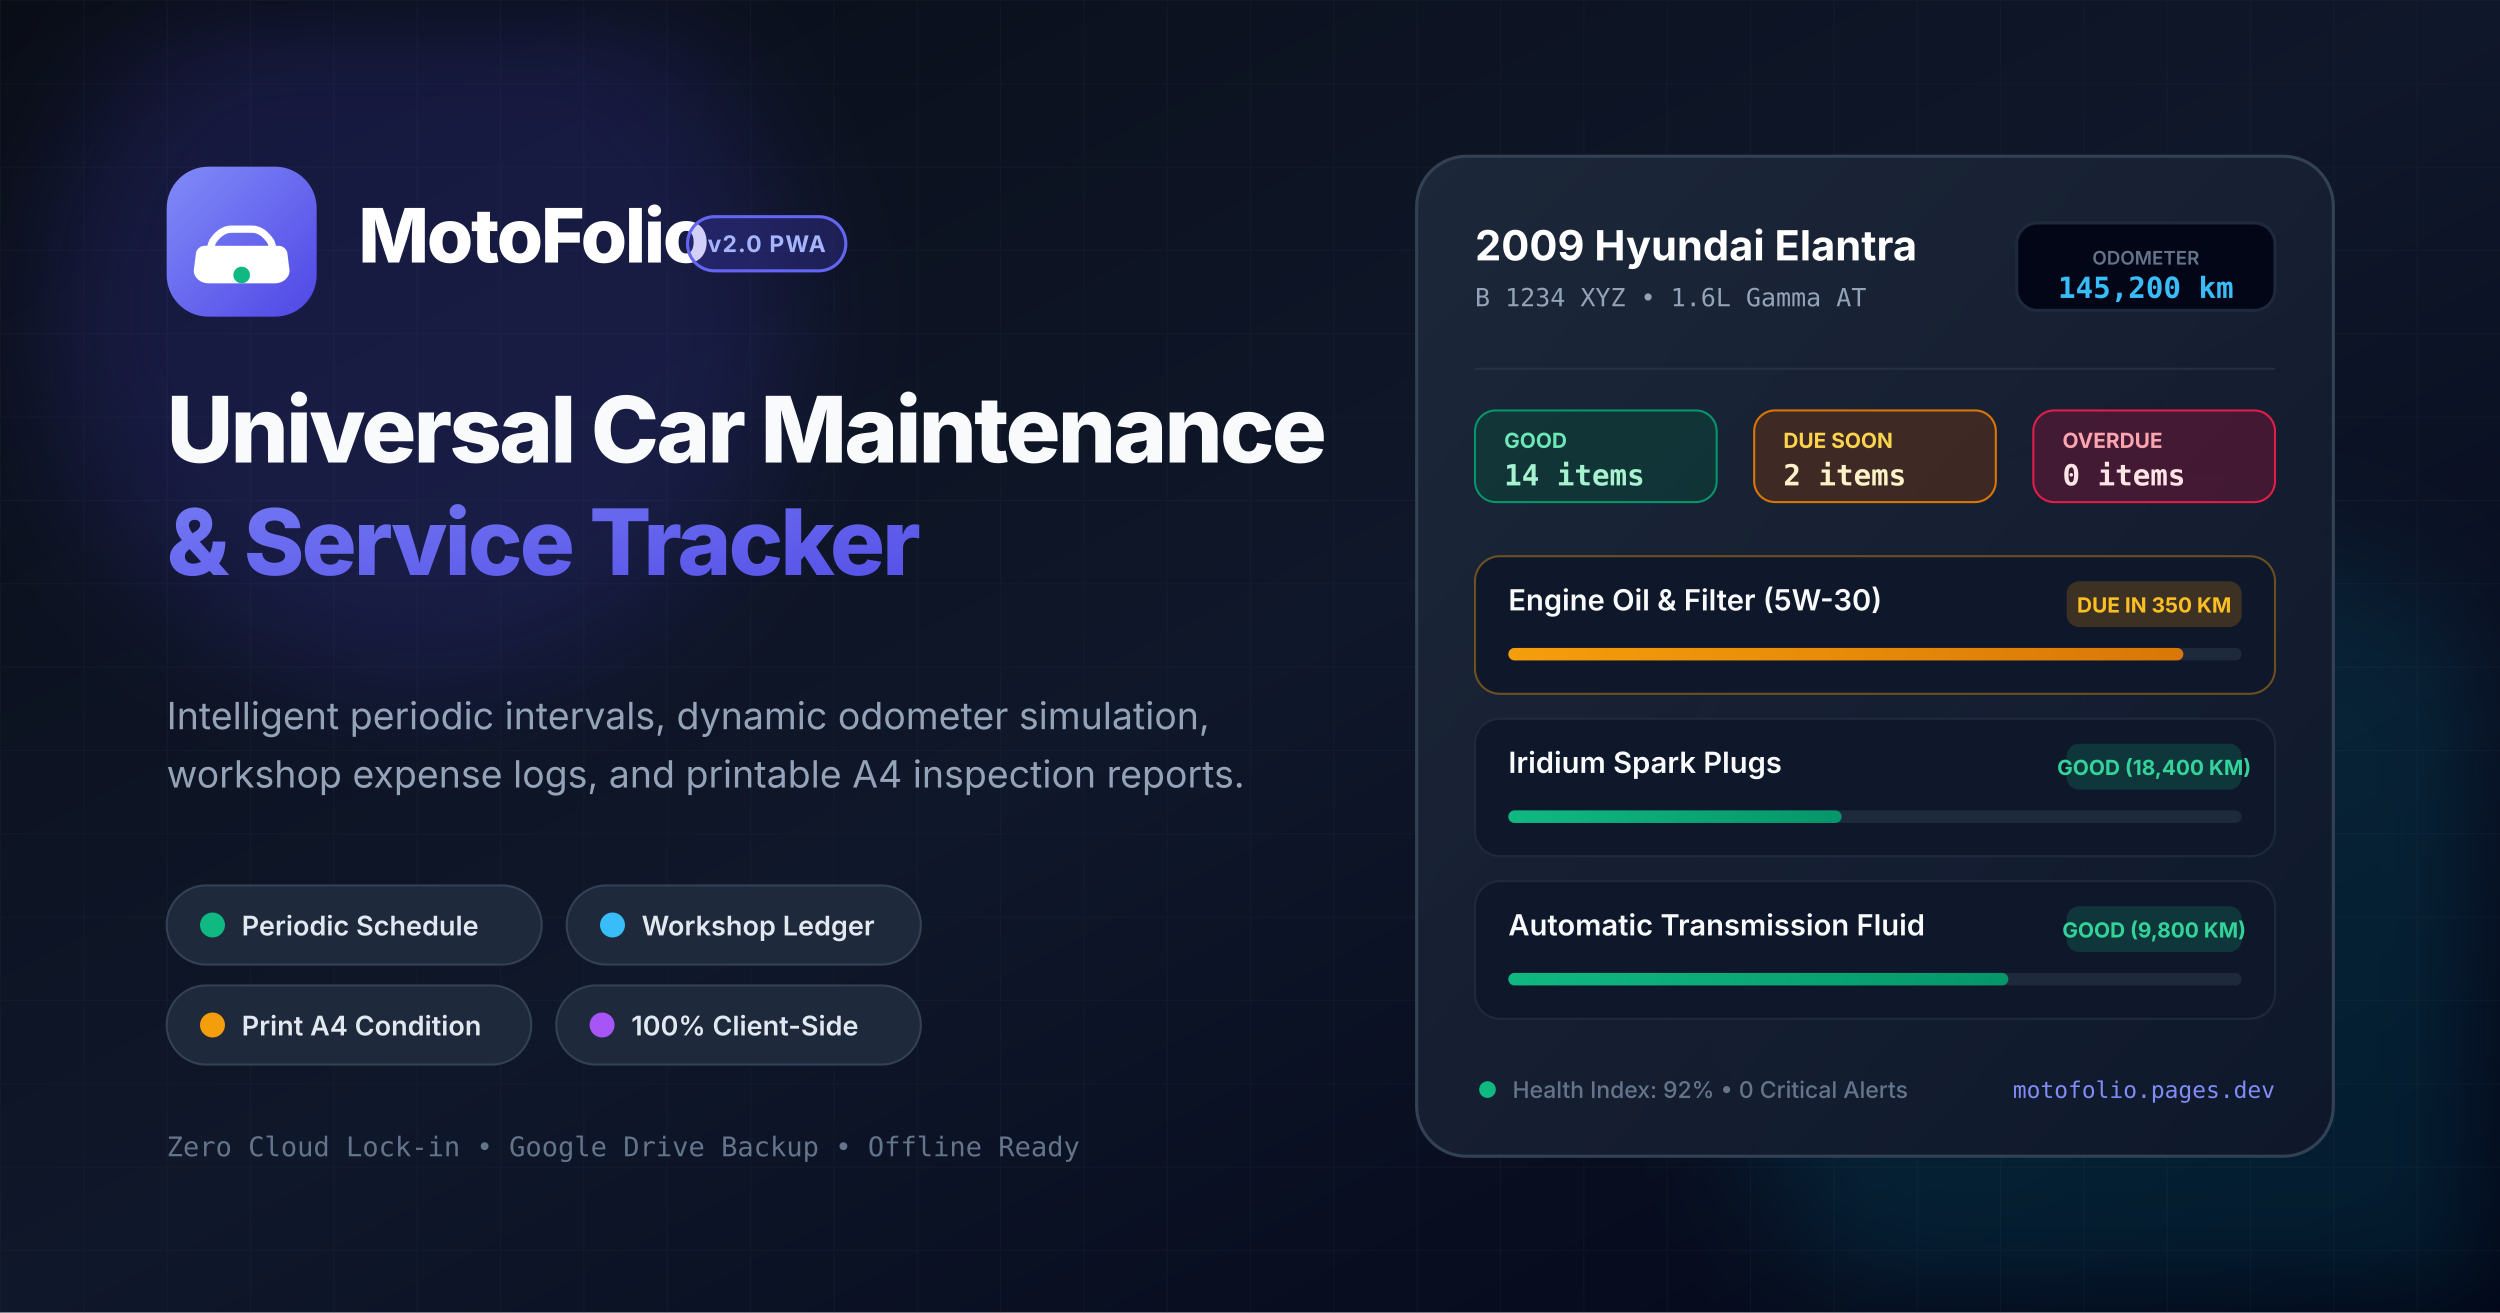
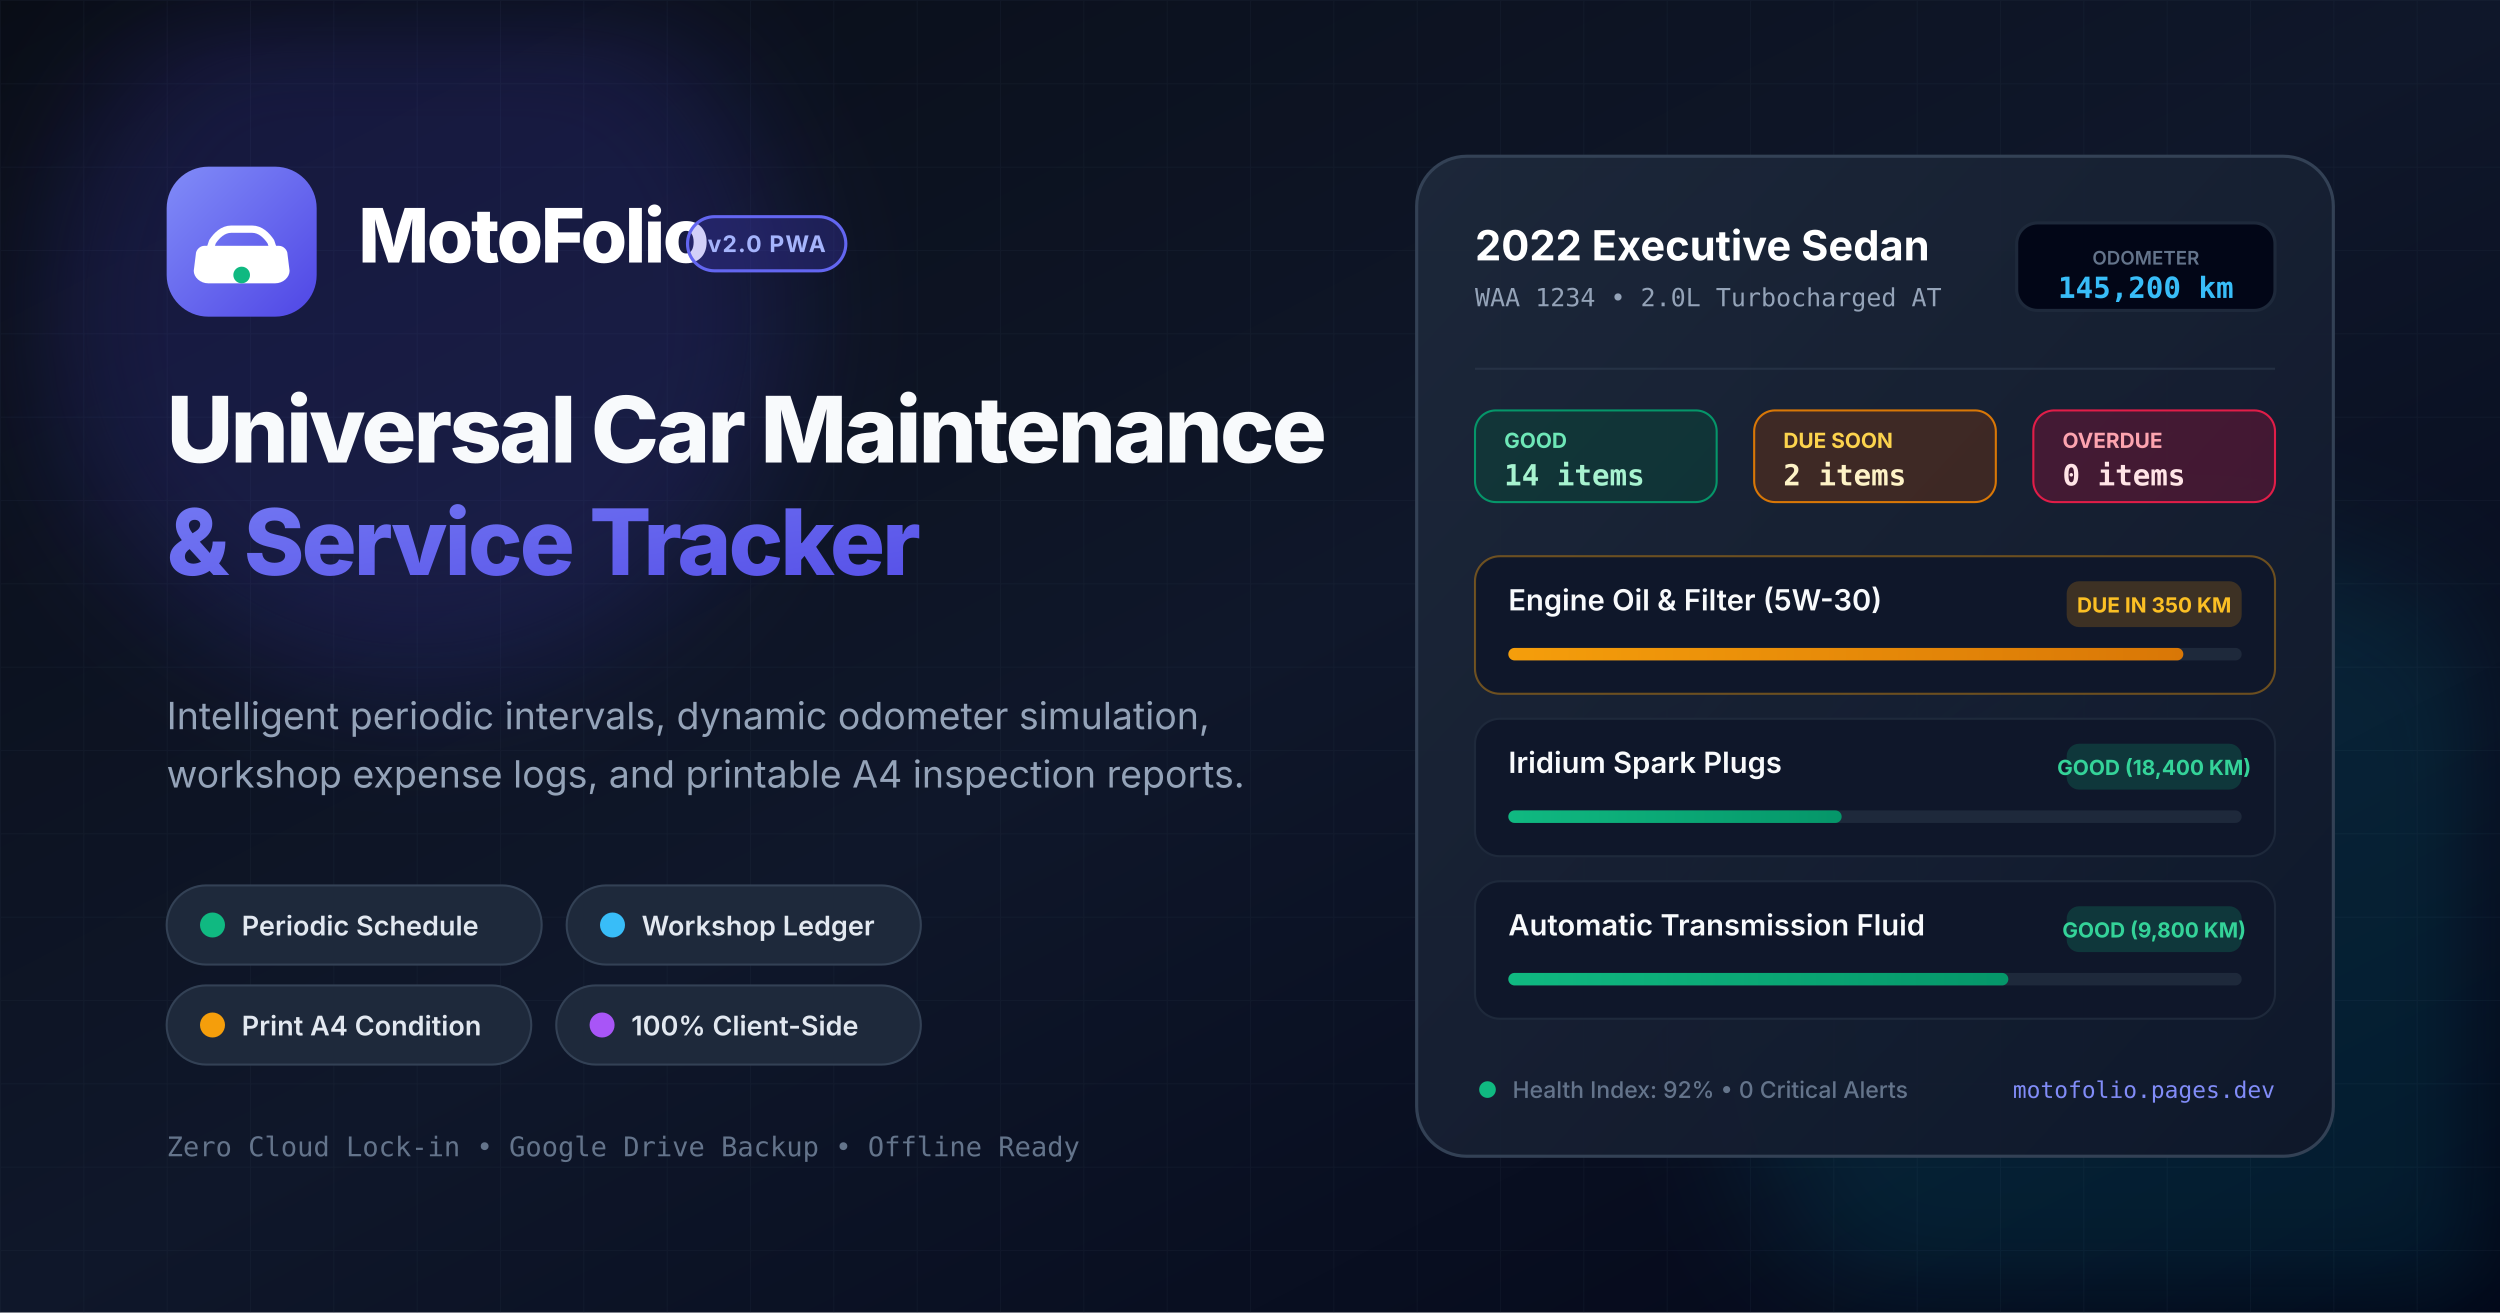
<svg xmlns="http://www.w3.org/2000/svg" viewBox="0 0 1200 630" width="1200" height="630">
  <defs>
    <linearGradient id="bgCanvas" x1="0%" y1="0%" x2="100%" y2="100%">
      <stop offset="0%" stop-color="#090d16" />
      <stop offset="50%" stop-color="#0f172a" />
      <stop offset="100%" stop-color="#020617" />
    </linearGradient>
    <linearGradient id="brandGrad" x1="0%" y1="0%" x2="100%" y2="100%">
      <stop offset="0%" stop-color="#818cf8" />
      <stop offset="100%" stop-color="#4f46e5" />
    </linearGradient>
    <linearGradient id="cardGrad" x1="0%" y1="0%" x2="100%" y2="100%">
      <stop offset="0%" stop-color="#1e293b" stop-opacity="0.9" />
      <stop offset="100%" stop-color="#0f172a" stop-opacity="0.95" />
    </linearGradient>
    <linearGradient id="goodGrad" x1="0%" y1="0%" x2="100%" y2="0%">
      <stop offset="0%" stop-color="#10b981" />
      <stop offset="100%" stop-color="#059669" />
    </linearGradient>
    <linearGradient id="warnGrad" x1="0%" y1="0%" x2="100%" y2="0%">
      <stop offset="0%" stop-color="#f59e0b" />
      <stop offset="100%" stop-color="#d97706" />
    </linearGradient>
    <linearGradient id="critGrad" x1="0%" y1="0%" x2="100%" y2="0%">
      <stop offset="0%" stop-color="#f43f5e" />
      <stop offset="100%" stop-color="#e11d48" />
    </linearGradient>
    <pattern id="grid" width="40" height="40" patternUnits="userSpaceOnUse">
      <path d="M 40 0 L 0 0 0 40" fill="none" stroke="#334155" stroke-width="1" stroke-opacity="0.15" />
    </pattern>
    <filter id="softGlow" x="-20%" y="-20%" width="140%" height="140%">
      <feGaussianBlur stdDeviation="30" result="blur" />
    </filter>
  </defs>
  <rect width="1200" height="630" fill="url(#bgCanvas)" />
  <rect width="1200" height="630" fill="url(#grid)" />
  <circle cx="200" cy="150" r="180" fill="#4f46e5" opacity="0.18" filter="url(#softGlow)" />
  <circle cx="1050" cy="480" r="220" fill="#06b6d4" opacity="0.12" filter="url(#softGlow)" />
  <g transform="translate(80, 80)">
    <g transform="translate(0, 0)">
      <rect width="72" height="72" rx="20" fill="url(#brandGrad)" />
      <path d="M18 48 L22 36 C24 33 27 30 31 30 L41 30 C45 30 48 33 50 36 L54 48 Z" fill="none" stroke="#ffffff" stroke-width="3.5" stroke-linejoin="round" />
      <path d="M14 42 C14 40 16 38 18 38 L54 38 C56 38 58 40 58 42 L59 50 C59 53 56 56 52 56 L20 56 C16 56 13 53 13 50 Z" fill="#ffffff" />
      <circle cx="36" cy="52" r="4" fill="#10b981" />
    </g>
    <text x="92" y="46" font-family="'Inter', system-ui, -apple-system, sans-serif" font-size="36" font-weight="800" fill="#ffffff" letter-spacing="-0.03em">MotoFolio</text>
    <rect x="250" y="24" width="76" height="26" rx="13" fill="#4f46e5" fill-opacity="0.25" stroke="#6366f1" stroke-width="1.5" />
    <text x="288" y="41" font-family="'Inter', sans-serif" font-size="11" font-weight="700" fill="#a5b4fc" text-anchor="middle" letter-spacing="0.05em">v2.0 PWA</text>
    <text x="0" y="142" font-family="'Inter', system-ui, -apple-system, sans-serif" font-size="44" font-weight="800" fill="#f8fafc" letter-spacing="-0.03em">
      <tspan x="0" dy="0">Universal Car Maintenance</tspan>
      <tspan x="0" dy="54" fill="url(#brandGrad)">&amp; Service Tracker</tspan>
    </text>
    <text x="0" y="270" font-family="'Inter', sans-serif" font-size="18" font-weight="400" fill="#94a3b8" line-height="28">
      <tspan x="0" dy="0">Intelligent periodic intervals, dynamic odometer simulation,</tspan>
      <tspan x="0" dy="28">workshop expense logs, and printable A4 inspection reports.</tspan>
    </text>
    <g transform="translate(0, 345)">
      <g transform="translate(0, 0)">
        <rect width="180" height="38" rx="19" fill="#1e293b" stroke="#334155" stroke-width="1" />
        <circle cx="22" cy="19" r="6" fill="#10b981" />
        <text x="36" y="24" font-family="'Inter', sans-serif" font-size="13" font-weight="600" fill="#e2e8f0">Periodic Schedule</text>
      </g>
      <g transform="translate(192, 0)">
        <rect width="170" height="38" rx="19" fill="#1e293b" stroke="#334155" stroke-width="1" />
        <circle cx="22" cy="19" r="6" fill="#38bdf8" />
        <text x="36" y="24" font-family="'Inter', sans-serif" font-size="13" font-weight="600" fill="#e2e8f0">Workshop Ledger</text>
      </g>
      <g transform="translate(0, 48)">
        <rect width="175" height="38" rx="19" fill="#1e293b" stroke="#334155" stroke-width="1" />
        <circle cx="22" cy="19" r="6" fill="#f59e0b" />
        <text x="36" y="24" font-family="'Inter', sans-serif" font-size="13" font-weight="600" fill="#e2e8f0">Print A4 Condition</text>
      </g>
      <g transform="translate(187, 48)">
        <rect width="175" height="38" rx="19" fill="#1e293b" stroke="#334155" stroke-width="1" />
        <circle cx="22" cy="19" r="6" fill="#a855f7" />
        <text x="36" y="24" font-family="'Inter', sans-serif" font-size="13" font-weight="600" fill="#e2e8f0">100% Client-Side</text>
      </g>
    </g>
    <text x="0" y="475" font-family="'JetBrains Mono', monospace" font-size="13" font-weight="500" fill="#64748b">
      Zero Cloud Lock-in • Google Drive Backup • Offline Ready
    </text>
  </g>
  <g transform="translate(680, 75)">
    <rect width="440" height="480" rx="24" fill="url(#cardGrad)" stroke="#334155" stroke-width="1.5" />
    <g transform="translate(28, 30)">
-       <text x="0" y="20" font-family="'Inter', sans-serif" font-size="20" font-weight="700" fill="#ffffff">2009 Hyundai Elantra</text>
-       <text x="0" y="42" font-family="'JetBrains Mono', monospace" font-size="12" font-weight="500" fill="#94a3b8">B 1234 XYZ • 1.6L Gamma AT</text>
+       <text x="0" y="20" font-family="'Inter', sans-serif" font-size="20" font-weight="700" fill="#ffffff">2022 Executive Sedan</text>
+       <text x="0" y="42" font-family="'JetBrains Mono', monospace" font-size="12" font-weight="500" fill="#94a3b8">WAA 1234 • 2.0L Turbocharged AT</text>
      <rect x="260" y="2" width="124" height="42" rx="10" fill="#020617" stroke="#1e293b" stroke-width="1.5" />
      <text x="322" y="22" font-family="'Inter', sans-serif" font-size="9" font-weight="600" fill="#64748b" text-anchor="middle">ODOMETER</text>
      <text x="322" y="38" font-family="'JetBrains Mono', monospace" font-size="14" font-weight="700" fill="#38bdf8" text-anchor="middle">145,200 km</text>
    </g>
    <line x1="28" y1="102" x2="412" y2="102" stroke="#334155" stroke-opacity="0.5" stroke-width="1" />
    <g transform="translate(28, 122)">
      <rect x="0" y="0" width="116" height="44" rx="10" fill="#064e3b" fill-opacity="0.4" stroke="#059669" stroke-width="1" />
      <text x="14" y="18" font-family="'Inter', sans-serif" font-size="10" font-weight="700" fill="#6ee7b7">GOOD</text>
      <text x="14" y="36" font-family="'JetBrains Mono', monospace" font-size="14" font-weight="700" fill="#a7f3d0">14 items</text>
      <rect x="134" y="0" width="116" height="44" rx="10" fill="#78350f" fill-opacity="0.4" stroke="#d97706" stroke-width="1" />
      <text x="148" y="18" font-family="'Inter', sans-serif" font-size="10" font-weight="700" fill="#fcd34d">DUE SOON</text>
      <text x="148" y="36" font-family="'JetBrains Mono', monospace" font-size="14" font-weight="700" fill="#fef3c7">2 items</text>
      <rect x="268" y="0" width="116" height="44" rx="10" fill="#881337" fill-opacity="0.4" stroke="#e11d48" stroke-width="1" />
      <text x="282" y="18" font-family="'Inter', sans-serif" font-size="10" font-weight="700" fill="#fda4af">OVERDUE</text>
      <text x="282" y="36" font-family="'JetBrains Mono', monospace" font-size="14" font-weight="700" fill="#ffe4e6">0 items</text>
    </g>
    <g transform="translate(28, 192)">
      <g transform="translate(0, 0)">
        <rect width="384" height="66" rx="12" fill="#0f172a" stroke="#f59e0b" stroke-opacity="0.4" stroke-width="1" />
        <text x="16" y="26" font-family="'Inter', sans-serif" font-size="14" font-weight="600" fill="#f8fafc">Engine Oil &amp; Filter (5W-30)</text>
        <rect x="284" y="12" width="84" height="22" rx="6" fill="#f59e0b" fill-opacity="0.2" />
        <text x="326" y="27" font-family="'Inter', sans-serif" font-size="10" font-weight="700" fill="#fbbf24" text-anchor="middle">DUE IN 350 KM</text>
        <rect x="16" y="44" width="352" height="6" rx="3" fill="#1e293b" />
        <rect x="16" y="44" width="324" height="6" rx="3" fill="url(#warnGrad)" />
      </g>
      <g transform="translate(0, 78)">
        <rect width="384" height="66" rx="12" fill="#0f172a" stroke="#1e293b" stroke-width="1" />
        <text x="16" y="26" font-family="'Inter', sans-serif" font-size="14" font-weight="600" fill="#f8fafc">Iridium Spark Plugs</text>
        <rect x="284" y="12" width="84" height="22" rx="6" fill="#10b981" fill-opacity="0.2" />
        <text x="326" y="27" font-family="'Inter', sans-serif" font-size="10" font-weight="700" fill="#34d399" text-anchor="middle">GOOD (18,400 KM)</text>
        <rect x="16" y="44" width="352" height="6" rx="3" fill="#1e293b" />
        <rect x="16" y="44" width="160" height="6" rx="3" fill="url(#goodGrad)" />
      </g>
      <g transform="translate(0, 156)">
        <rect width="384" height="66" rx="12" fill="#0f172a" stroke="#1e293b" stroke-width="1" />
        <text x="16" y="26" font-family="'Inter', sans-serif" font-size="14" font-weight="600" fill="#f8fafc">Automatic Transmission Fluid</text>
        <rect x="284" y="12" width="84" height="22" rx="6" fill="#10b981" fill-opacity="0.2" />
        <text x="326" y="27" font-family="'Inter', sans-serif" font-size="10" font-weight="700" fill="#34d399" text-anchor="middle">GOOD (9,800 KM)</text>
        <rect x="16" y="44" width="352" height="6" rx="3" fill="#1e293b" />
        <rect x="16" y="44" width="240" height="6" rx="3" fill="url(#goodGrad)" />
      </g>
    </g>
    <g transform="translate(28, 442)">
      <circle cx="6" cy="6" r="4" fill="#10b981" />
      <text x="18" y="10" font-family="'Inter', sans-serif" font-size="11" font-weight="500" fill="#64748b">Health Index: 92% • 0 Critical Alerts</text>
      <text x="384" y="10" font-family="'JetBrains Mono', monospace" font-size="11" font-weight="500" fill="#818cf8" text-anchor="end">motofolio.pages.dev</text>
    </g>
  </g>
</svg>
